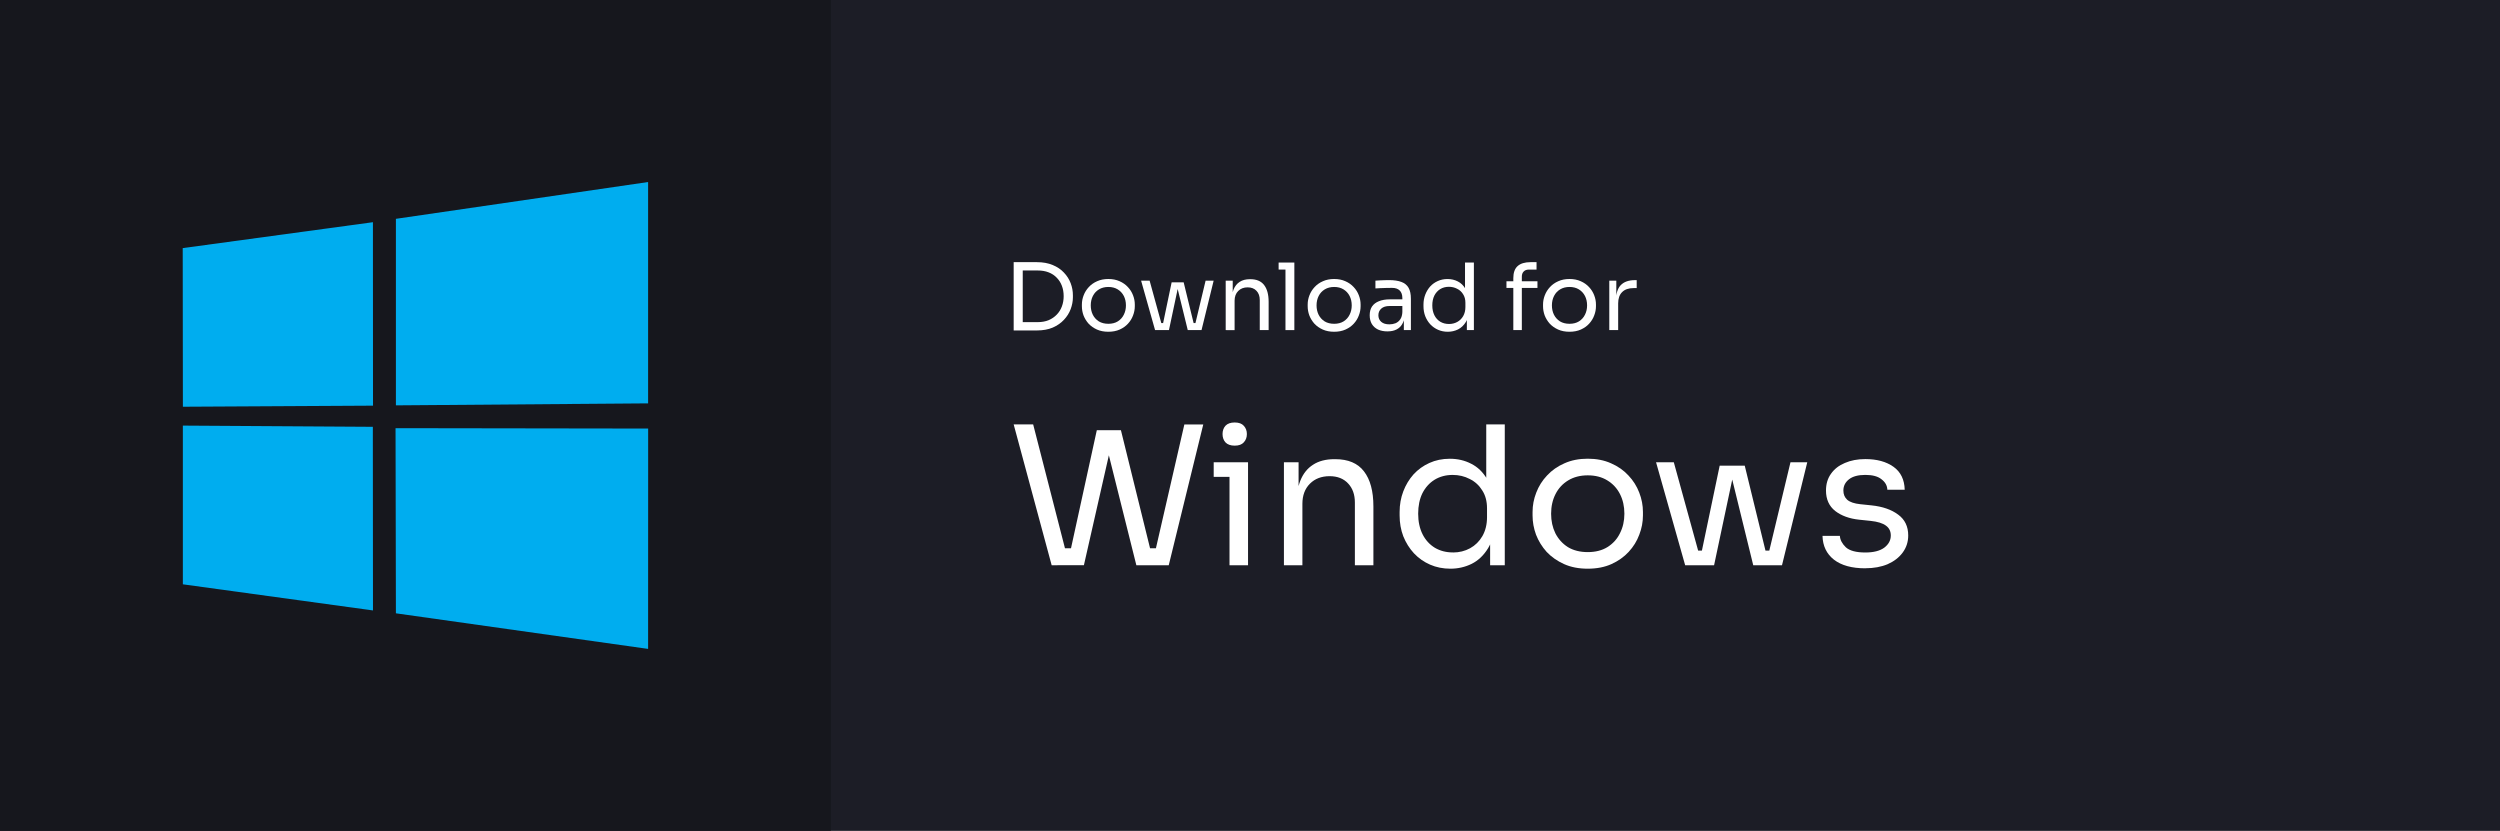
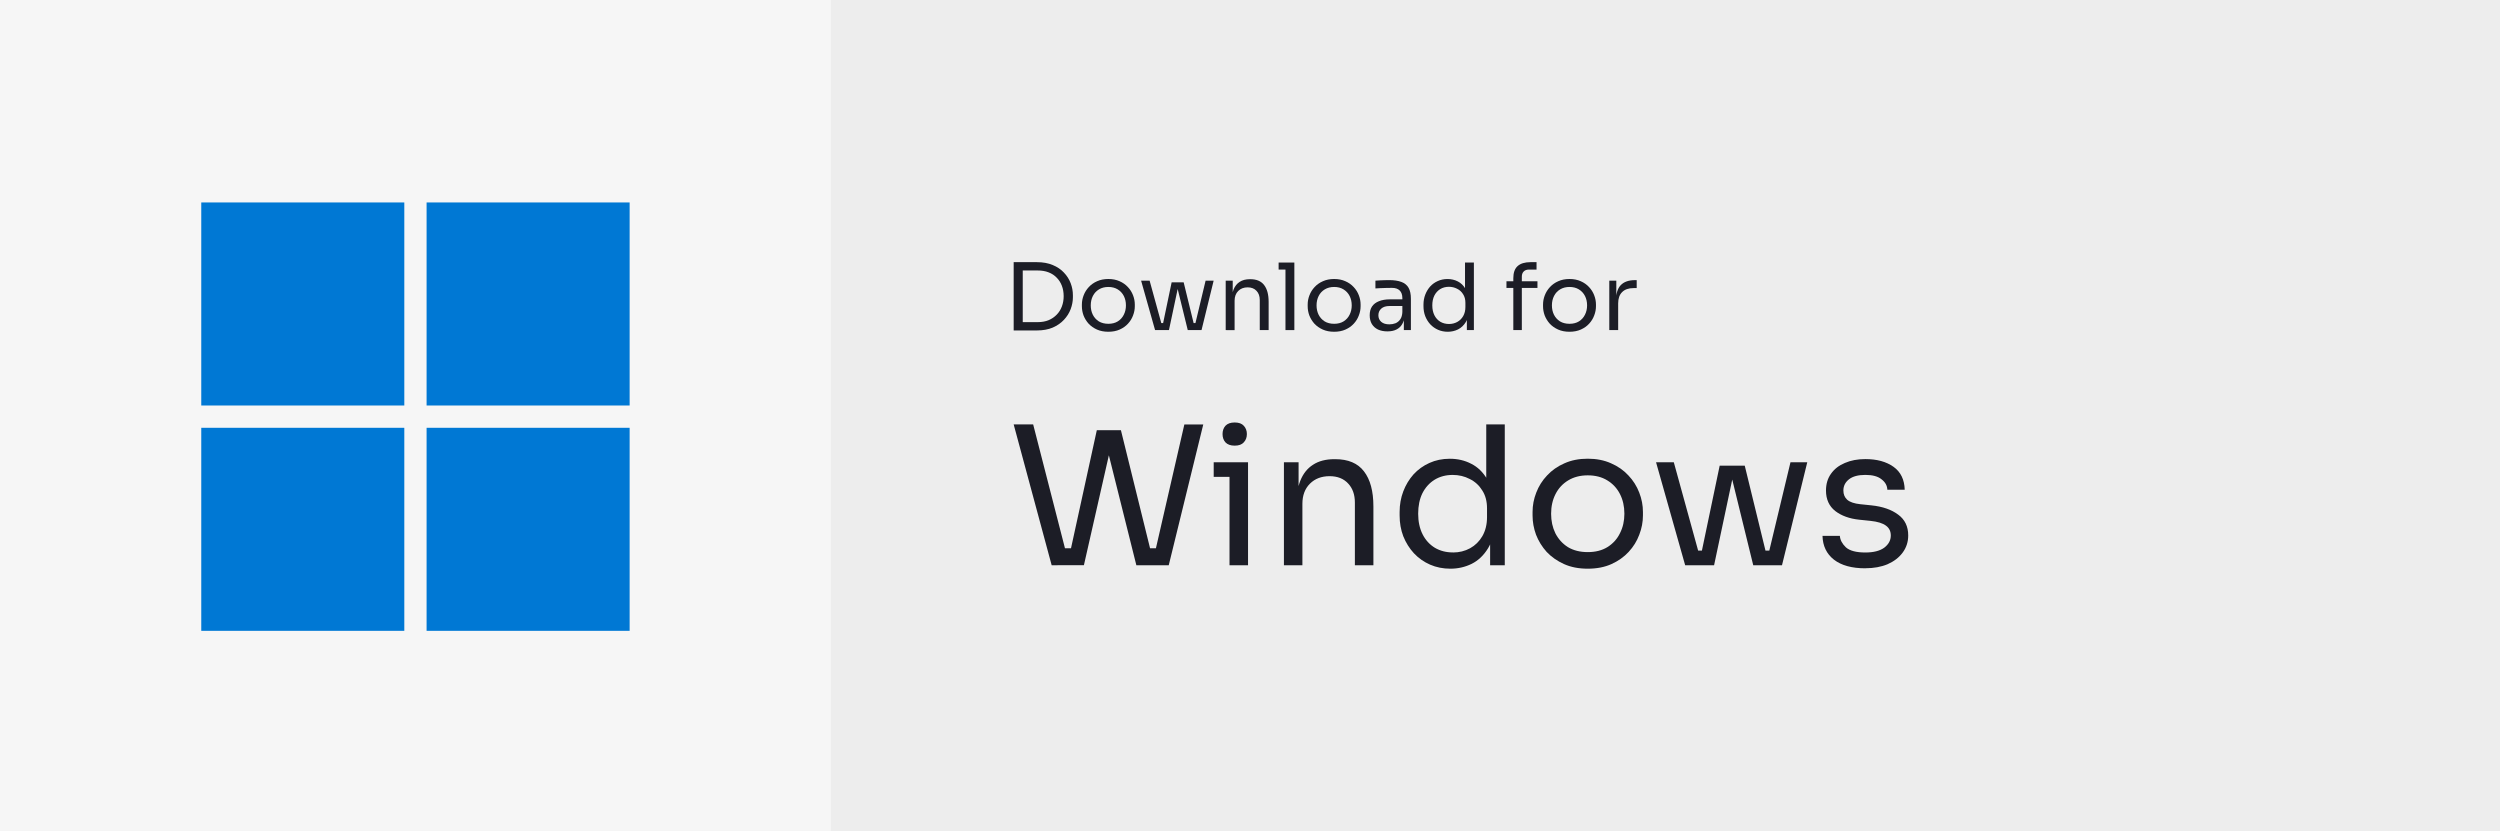
- <svg xmlns="http://www.w3.org/2000/svg" width="341.72" height="113.57" version="1.1" viewBox="0 0 90.414 30.049">
-   <rect x="1.0376e-6" y="1.2207e-7" width="90.414" height="30.049" fill="#1c1d26" stop-color="#000000" stroke-linecap="square" stroke-width=".916" />
-   <rect x="1.0376e-6" y="1.2207e-7" width="30.049" height="30.049" fill="#16171d" stop-color="#000000" stroke-linecap="square" stroke-width=".794" style="-inkscape-stroke:none;font-variation-settings:normal" />
-   <path d="m6.608 8.973 6.879-.937.003 6.635-6.876.039zm6.876 6.463.005 6.641-6.876-.945-0-5.74zm.834-7.522 9.121-1.331v8.005l-9.121.072zm9.123 7.585-.002 7.969-9.121-1.287-.013-6.696z" fill="#00adef" stroke-width=".193" />
-   <g transform="translate(0 2.8992)" fill="#fff">
-     <g stroke-width=".084" aria-label="Download for">
-       <path d="m36.921 9.052v-.301h.609q.221 0 .392-.07.174-.074.295-.201.124-.127.187-.298.064-.171.064-.368 0-.208-.064-.375-.064-.171-.187-.295-.12-.127-.295-.194-.171-.067-.392-.067h-.609v-.301h.576q.331 0 .576.104.244.1.405.274.164.171.244.385.08.211.08.432v.074q0 .214-.08.428t-.244.388q-.161.174-.405.281-.244.104-.576.104zm-.261 0v-2.47h.328v2.47z" />
-       <path d="m40.084 9.099q-.234 0-.412-.08t-.301-.211q-.12-.134-.184-.298-.06-.164-.06-.335v-.06q0-.171.064-.335.064-.167.187-.298.124-.134.301-.211.177-.08.405-.08t.405.08q.177.077.301.211.124.131.187.298.064.164.064.335v.06q0 .171-.064.335-.06.164-.184.298-.12.131-.298.211t-.412.08zm0-.288q.201 0 .341-.087.144-.09.218-.241.077-.151.077-.338 0-.191-.077-.341t-.221-.238q-.141-.087-.338-.087-.194 0-.338.087t-.221.238q-.077.151-.077.341 0 .187.074.338.077.151.218.241.144.087.345.087z" />
-       <path d="m42.012 9.039.361-1.727h.435l.422 1.727h-.274l-.422-1.72h.107l-.365 1.72zm-.164 0v-.254h.372v.254zm-.074 0-.505-1.787h.308l.492 1.787zm1.248 0v-.254h.372v.254zm.151 0 .428-1.787h.291l-.438 1.787z" />
-       <path d="m44.328 9.039v-1.787h.254v.766h-.04q0-.264.07-.445.074-.184.221-.278.147-.097.372-.097h.013q.338 0 .499.211.164.211.164.609v1.021h-.321v-1.088q0-.208-.117-.331-.117-.127-.321-.127-.211 0-.341.131t-.131.348v1.068z" />
-       <path d="m46.49 9.039v-2.443h.321v2.443zm-.248-2.189v-.254h.569v.254z" />
-       <path d="m48.25 9.099q-.234 0-.412-.08t-.301-.211q-.12-.134-.184-.298-.06-.164-.06-.335v-.06q0-.171.064-.335.064-.167.187-.298.124-.134.301-.211.177-.08.405-.08t.405.08q.177.077.301.211.124.131.187.298.064.164.064.335v.06q0 .171-.064.335-.06.164-.184.298-.12.131-.298.211t-.412.08zm0-.288q.201 0 .341-.087.144-.09.218-.241.077-.151.077-.338 0-.191-.077-.341t-.221-.238q-.141-.087-.338-.087-.194 0-.338.087t-.221.238q-.077.151-.077.341 0 .187.074.338.077.151.218.241.144.087.345.087z" />
-       <path d="m50.771 9.039v-.536h-.054v-.619q0-.184-.097-.278-.094-.094-.278-.094-.104 0-.214.003t-.211.007q-.1.003-.174.01v-.281q.074-.007.154-.01.084-.007.171-.007.087-.003.167-.003.274 0 .449.067.174.064.258.211.084.147.084.398v1.131zm-.586.047q-.201 0-.348-.067-.144-.07-.224-.201-.077-.131-.077-.315 0-.191.084-.318.087-.127.251-.191.164-.067.395-.067h.485v.241h-.499q-.194 0-.298.094t-.104.241.104.238.298.09q.114 0 .218-.04.104-.044.171-.141.07-.1.077-.274l.087.127q-.017.191-.094.321-.074.127-.208.194-.131.067-.318.067z" />
-       <path d="m52.361 9.099q-.191 0-.351-.07t-.281-.197q-.117-.127-.184-.295-.064-.167-.064-.361v-.06q0-.191.064-.358t.177-.295q.117-.127.274-.197.161-.074.355-.074.204 0 .372.087.167.084.274.264t.12.469l-.134-.214v-1.202h.321v2.443h-.254v-.793h.094q-.013.305-.127.495-.114.187-.288.274-.171.084-.368.084zm.044-.281q.164 0 .298-.074t.214-.211q.08-.141.08-.328v-.154q0-.184-.084-.311-.08-.131-.218-.197-.134-.07-.295-.07-.177 0-.315.084-.134.084-.211.234-.074.151-.074.355t.077.358q.077.151.214.234.137.08.311.08z" />
-       <path d="m54.73 9.039v-1.878q0-.298.157-.438t.462-.141h.221v.268h-.274q-.124 0-.191.07-.067.067-.067.187v1.931zm-.248-1.526v-.241h1.121v.241z" />
-       <path d="m56.762 9.099q-.234 0-.412-.08t-.301-.211q-.12-.134-.184-.298-.06-.164-.06-.335v-.06q0-.171.064-.335.064-.167.187-.298.124-.134.301-.211.177-.08.405-.08t.405.08q.177.077.301.211.124.131.187.298.064.164.064.335v.06q0 .171-.064.335-.06.164-.184.298-.12.131-.298.211t-.412.08zm0-.288q.201 0 .341-.087.144-.09.218-.241.077-.151.077-.338 0-.191-.077-.341t-.221-.238q-.141-.087-.338-.087-.194 0-.338.087t-.221.238q-.077.151-.077.341 0 .187.074.338.077.151.218.241.144.087.345.087z" />
-       <path d="m58.201 9.039v-1.787h.254v.736h-.013q0-.392.171-.572.174-.184.519-.184h.06v.288h-.114q-.268 0-.412.144-.144.141-.144.408v.967z" />
-     </g>
-     <g stroke-width=".174" aria-label="Windows">
-       <path d="m38.034 17.543-1.374-5.093h.705l1.193 4.646-.328-.167h.83l-.363.167.97-4.437h.642l-1.109 4.883zm3.063 0-1.221-4.883h.663l1.095 4.437-.349-.167h.837l-.356.167 1.067-4.646h.684l-1.249 5.093z" />
-       <path d="m44.466 17.543v-3.725h.67v3.725zm-.572-3.195v-.53h1.242v.53zm.76-1.13q-.223 0-.335-.119-.105-.119-.105-.3 0-.181.105-.3.112-.119.335-.119.223 0 .328.119.112.119.112.3 0 .181-.112.3-.105.119-.328.119z" />
-       <path d="m46.434 17.543v-3.725h.53v1.598h-.084q0-.551.146-.928.153-.384.46-.579.307-.202.774-.202h.028q.705 0 1.04.44.342.44.342 1.27v2.128h-.67v-2.267q0-.433-.244-.691-.244-.265-.67-.265-.44 0-.712.272-.272.272-.272.726v2.225z" />
-       <path d="m52.454 17.668q-.398 0-.733-.146-.335-.146-.586-.412-.244-.265-.384-.614-.133-.349-.133-.753v-.126q0-.398.133-.746t.37-.614q.244-.265.572-.412.335-.153.74-.153.426 0 .774.181.349.174.572.551.223.377.251.977l-.279-.446v-2.505h.67v5.093h-.53v-1.653h.195q-.028.635-.265 1.032-.237.391-.6.572-.356.174-.767.174zm.091-.586q.342 0 .621-.153.279-.153.446-.44.167-.293.167-.684v-.321q0-.384-.174-.649-.167-.272-.453-.412-.279-.146-.614-.146-.37 0-.656.174-.279.174-.44.488-.153.314-.153.74 0 .426.16.746.16.314.446.488.286.167.649.167z" />
-       <path d="m57.422 17.668q-.488 0-.858-.167-.37-.167-.628-.44-.251-.279-.384-.621-.126-.342-.126-.698v-.126q0-.356.133-.698.133-.349.391-.621.258-.279.628-.44.37-.167.844-.167t.844.167q.37.16.628.44.258.272.391.621.133.342.133.698v.126q0 .356-.133.698-.126.342-.384.621-.251.272-.621.44-.37.167-.858.167zm0-.6q.419 0 .712-.181.3-.188.453-.502.16-.314.16-.705 0-.398-.16-.712-.16-.314-.46-.495-.293-.181-.705-.181-.405 0-.705.181-.3.181-.46.495t-.16.712q0 .391.153.705.16.314.453.502.3.181.719.181z" />
-       <path d="m61.44 17.543.753-3.6h.907l.879 3.6h-.572l-.879-3.586h.223l-.76 3.586zm-.342 0v-.53h.774v.53zm-.153 0-1.053-3.725h.642l1.026 3.725zm2.602 0v-.53h.774v.53zm.314 0 .893-3.725h.607l-.914 3.725z" />
-       <path d="m67.461 17.654q-.733 0-1.137-.314-.398-.314-.412-.858h.628q.014.216.216.412.209.188.705.188.446 0 .684-.174.237-.181.237-.44 0-.23-.174-.356-.174-.133-.565-.174l-.405-.042q-.53-.056-.865-.314-.335-.265-.335-.74 0-.356.181-.607.181-.258.502-.391.321-.14.74-.14.628 0 1.019.279.391.279.405.83h-.628q-.007-.223-.209-.377-.195-.16-.586-.16t-.593.16q-.202.16-.202.405 0 .209.14.335.146.126.474.16l.405.042q.6.063.963.335.363.265.363.753 0 .349-.202.621-.195.265-.544.419-.349.146-.802.146z" />
+ <svg xmlns="http://www.w3.org/2000/svg" width="341.72" height="113.57" version="1.1" viewBox="0 0 90.414 30.049" xml:space="preserve">
+   <g stroke-linecap="square" stroke-width=".916">
+     <rect x="1.0376e-6" y="1.2207e-7" width="90.414" height="30.049" fill="#ededed" stop-color="#000000" style="-inkscape-stroke:none;font-variation-settings:normal" />
+     <rect x="1.0376e-6" y="1.2207e-7" width="30.049" height="30.049" fill="#f6f6f6" stop-color="#000000" style="-inkscape-stroke:none;font-variation-settings:normal" />
+     <g transform="translate(0 2.8992)" fill="#1c1d26" stop-color="#000000" style="-inkscape-stroke:none;font-variation-settings:normal">
+       <g stop-color="#000000" style="-inkscape-stroke:none;font-variation-settings:normal" aria-label="Download for">
+         <path d="m36.921 9.052v-.301h.609q.221 0 .392-.07.174-.074.295-.201.124-.127.187-.298.064-.171.064-.368 0-.208-.064-.375-.064-.171-.187-.295-.12-.127-.295-.194-.171-.067-.392-.067h-.609v-.301h.576q.331 0 .576.104.244.1.405.274.164.171.244.385.08.211.08.432v.074q0 .214-.08.428t-.244.388q-.161.174-.405.281-.244.104-.576.104zm-.261 0v-2.47h.328v2.47z" stop-color="#000000" style="-inkscape-stroke:none;font-variation-settings:normal" />
+         <path d="m40.084 9.099q-.234 0-.412-.08t-.301-.211q-.12-.134-.184-.298-.06-.164-.06-.335v-.06q0-.171.064-.335.064-.167.187-.298.124-.134.301-.211.177-.08.405-.08t.405.08q.177.077.301.211.124.131.187.298.064.164.064.335v.06q0 .171-.064.335-.06.164-.184.298-.12.131-.298.211t-.412.08zm0-.288q.201 0 .341-.087.144-.09.218-.241.077-.151.077-.338 0-.191-.077-.341t-.221-.238q-.141-.087-.338-.087-.194 0-.338.087t-.221.238q-.077.151-.077.341 0 .187.074.338.077.151.218.241.144.087.345.087z" stop-color="#000000" style="-inkscape-stroke:none;font-variation-settings:normal" />
+         <path d="m42.012 9.039.361-1.727h.435l.422 1.727h-.274l-.422-1.72h.107l-.365 1.72zm-.164 0v-.254h.372v.254zm-.074 0-.505-1.787h.308l.492 1.787zm1.248 0v-.254h.372v.254zm.151 0 .428-1.787h.291l-.438 1.787z" stop-color="#000000" style="-inkscape-stroke:none;font-variation-settings:normal" />
+         <path d="m44.328 9.039v-1.787h.254v.766h-.04q0-.264.07-.445.074-.184.221-.278.147-.097.372-.097h.013q.338 0 .499.211.164.211.164.609v1.021h-.321v-1.088q0-.208-.117-.331-.117-.127-.321-.127-.211 0-.341.131t-.131.348v1.068z" stop-color="#000000" style="-inkscape-stroke:none;font-variation-settings:normal" />
+         <path d="m46.49 9.039v-2.443h.321v2.443zm-.248-2.189v-.254h.569v.254z" stop-color="#000000" style="-inkscape-stroke:none;font-variation-settings:normal" />
+         <path d="m48.25 9.099q-.234 0-.412-.08t-.301-.211q-.12-.134-.184-.298-.06-.164-.06-.335v-.06q0-.171.064-.335.064-.167.187-.298.124-.134.301-.211.177-.08.405-.08t.405.08q.177.077.301.211.124.131.187.298.064.164.064.335v.06q0 .171-.064.335-.06.164-.184.298-.12.131-.298.211t-.412.08zm0-.288q.201 0 .341-.087.144-.09.218-.241.077-.151.077-.338 0-.191-.077-.341t-.221-.238q-.141-.087-.338-.087-.194 0-.338.087t-.221.238q-.077.151-.077.341 0 .187.074.338.077.151.218.241.144.087.345.087z" stop-color="#000000" style="-inkscape-stroke:none;font-variation-settings:normal" />
+         <path d="m50.771 9.039v-.536h-.054v-.619q0-.184-.097-.278-.094-.094-.278-.094-.104 0-.214.003t-.211.007q-.1.003-.174.01v-.281q.074-.007.154-.01.084-.007.171-.007.087-.003.167-.003.274 0 .449.067.174.064.258.211.084.147.084.398v1.131zm-.586.047q-.201 0-.348-.067-.144-.07-.224-.201-.077-.131-.077-.315 0-.191.084-.318.087-.127.251-.191.164-.067.395-.067h.485v.241h-.499q-.194 0-.298.094t-.104.241.104.238.298.09q.114 0 .218-.04.104-.044.171-.141.07-.1.077-.274l.087.127q-.017.191-.094.321-.074.127-.208.194-.131.067-.318.067z" stop-color="#000000" style="-inkscape-stroke:none;font-variation-settings:normal" />
+         <path d="m52.361 9.099q-.191 0-.351-.07t-.281-.197q-.117-.127-.184-.295-.064-.167-.064-.361v-.06q0-.191.064-.358t.177-.295q.117-.127.274-.197.161-.074.355-.074.204 0 .372.087.167.084.274.264t.12.469l-.134-.214v-1.202h.321v2.443h-.254v-.793h.094q-.013.305-.127.495-.114.187-.288.274-.171.084-.368.084zm.044-.281q.164 0 .298-.074t.214-.211q.08-.141.08-.328v-.154q0-.184-.084-.311-.08-.131-.218-.197-.134-.07-.295-.07-.177 0-.315.084-.134.084-.211.234-.074.151-.074.355t.077.358q.077.151.214.234.137.08.311.08z" stop-color="#000000" style="-inkscape-stroke:none;font-variation-settings:normal" />
+         <path d="m54.73 9.039v-1.878q0-.298.157-.438t.462-.141h.221v.268h-.274q-.124 0-.191.07-.067.067-.067.187v1.931zm-.248-1.526v-.241h1.121v.241z" stop-color="#000000" style="-inkscape-stroke:none;font-variation-settings:normal" />
+         <path d="m56.762 9.099q-.234 0-.412-.08t-.301-.211q-.12-.134-.184-.298-.06-.164-.06-.335v-.06q0-.171.064-.335.064-.167.187-.298.124-.134.301-.211.177-.08.405-.08t.405.08q.177.077.301.211.124.131.187.298.064.164.064.335v.06q0 .171-.064.335-.06.164-.184.298-.12.131-.298.211t-.412.08zm0-.288q.201 0 .341-.087.144-.09.218-.241.077-.151.077-.338 0-.191-.077-.341t-.221-.238q-.141-.087-.338-.087-.194 0-.338.087t-.221.238q-.077.151-.077.341 0 .187.074.338.077.151.218.241.144.087.345.087z" stop-color="#000000" style="-inkscape-stroke:none;font-variation-settings:normal" />
+         <path d="m58.201 9.039v-1.787h.254v.736h-.013q0-.392.171-.572.174-.184.519-.184h.06v.288h-.114q-.268 0-.412.144-.144.141-.144.408v.967z" stop-color="#000000" style="-inkscape-stroke:none;font-variation-settings:normal" />
+       </g>
+       <g stop-color="#000000" style="-inkscape-stroke:none;font-variation-settings:normal" aria-label="Windows">
+         <path d="m38.034 17.543-1.374-5.093h.705l1.193 4.646-.328-.167h.83l-.363.167.97-4.437h.642l-1.109 4.883zm3.063 0-1.221-4.883h.663l1.095 4.437-.349-.167h.837l-.356.167 1.067-4.646h.684l-1.249 5.093z" stop-color="#000000" style="-inkscape-stroke:none;font-variation-settings:normal" />
+         <path d="m44.466 17.543v-3.725h.67v3.725zm-.572-3.195v-.53h1.242v.53zm.76-1.13q-.223 0-.335-.119-.105-.119-.105-.3 0-.181.105-.3.112-.119.335-.119.223 0 .328.119.112.119.112.3 0 .181-.112.3-.105.119-.328.119z" stop-color="#000000" style="-inkscape-stroke:none;font-variation-settings:normal" />
+         <path d="m46.434 17.543v-3.725h.53v1.598h-.084q0-.551.146-.928.153-.384.46-.579.307-.202.774-.202h.028q.705 0 1.04.44.342.44.342 1.27v2.128h-.67v-2.267q0-.433-.244-.691-.244-.265-.67-.265-.44 0-.712.272-.272.272-.272.726v2.225z" stop-color="#000000" style="-inkscape-stroke:none;font-variation-settings:normal" />
+         <path d="m52.454 17.668q-.398 0-.733-.146-.335-.146-.586-.412-.244-.265-.384-.614-.133-.349-.133-.753v-.126q0-.398.133-.746t.37-.614q.244-.265.572-.412.335-.153.74-.153.426 0 .774.181.349.174.572.551.223.377.251.977l-.279-.446v-2.505h.67v5.093h-.53v-1.653h.195q-.028.635-.265 1.032-.237.391-.6.572-.356.174-.767.174zm.091-.586q.342 0 .621-.153.279-.153.446-.44.167-.293.167-.684v-.321q0-.384-.174-.649-.167-.272-.453-.412-.279-.146-.614-.146-.37 0-.656.174-.279.174-.44.488-.153.314-.153.74 0 .426.16.746.16.314.446.488.286.167.649.167z" stop-color="#000000" style="-inkscape-stroke:none;font-variation-settings:normal" />
+         <path d="m57.422 17.668q-.488 0-.858-.167-.37-.167-.628-.44-.251-.279-.384-.621-.126-.342-.126-.698v-.126q0-.356.133-.698.133-.349.391-.621.258-.279.628-.44.37-.167.844-.167t.844.167q.37.16.628.44.258.272.391.621.133.342.133.698v.126q0 .356-.133.698-.126.342-.384.621-.251.272-.621.44-.37.167-.858.167zm0-.6q.419 0 .712-.181.3-.188.453-.502.16-.314.16-.705 0-.398-.16-.712-.16-.314-.46-.495-.293-.181-.705-.181-.405 0-.705.181-.3.181-.46.495t-.16.712q0 .391.153.705.16.314.453.502.3.181.719.181z" stop-color="#000000" style="-inkscape-stroke:none;font-variation-settings:normal" />
+         <path d="m61.44 17.543.753-3.6h.907l.879 3.6h-.572l-.879-3.586h.223l-.76 3.586zm-.342 0v-.53h.774v.53zm-.153 0-1.053-3.725h.642l1.026 3.725zm2.602 0v-.53h.774v.53zm.314 0 .893-3.725h.607l-.914 3.725z" stop-color="#000000" style="-inkscape-stroke:none;font-variation-settings:normal" />
+         <path d="m67.461 17.654q-.733 0-1.137-.314-.398-.314-.412-.858h.628q.014.216.216.412.209.188.705.188.446 0 .684-.174.237-.181.237-.44 0-.23-.174-.356-.174-.133-.565-.174l-.405-.042q-.53-.056-.865-.314-.335-.265-.335-.74 0-.356.181-.607.181-.258.502-.391.321-.14.74-.14.628 0 1.019.279.391.279.405.83h-.628q-.007-.223-.209-.377-.195-.16-.586-.16t-.593.16q-.202.16-.202.405 0 .209.14.335.146.126.474.16l.405.042q.6.063.963.335.363.265.363.753 0 .349-.202.621-.195.265-.544.419-.349.146-.802.146z" stop-color="#000000" style="-inkscape-stroke:none;font-variation-settings:normal" />
+       </g>
    </g>
  </g>
+   <g transform="matrix(.31782 0 0 .31782 93.478 .14578)" fill="#0078d4">
+     <rect x="-271.22" y="22.579" width="23.105" height="23.105" />
+     <rect x="-245.58" y="22.579" width="23.105" height="23.105" />
+     <rect x="-271.22" y="48.221" width="23.105" height="23.105" />
+     <rect x="-245.58" y="48.221" width="23.105" height="23.105" />
+   </g>
</svg>
